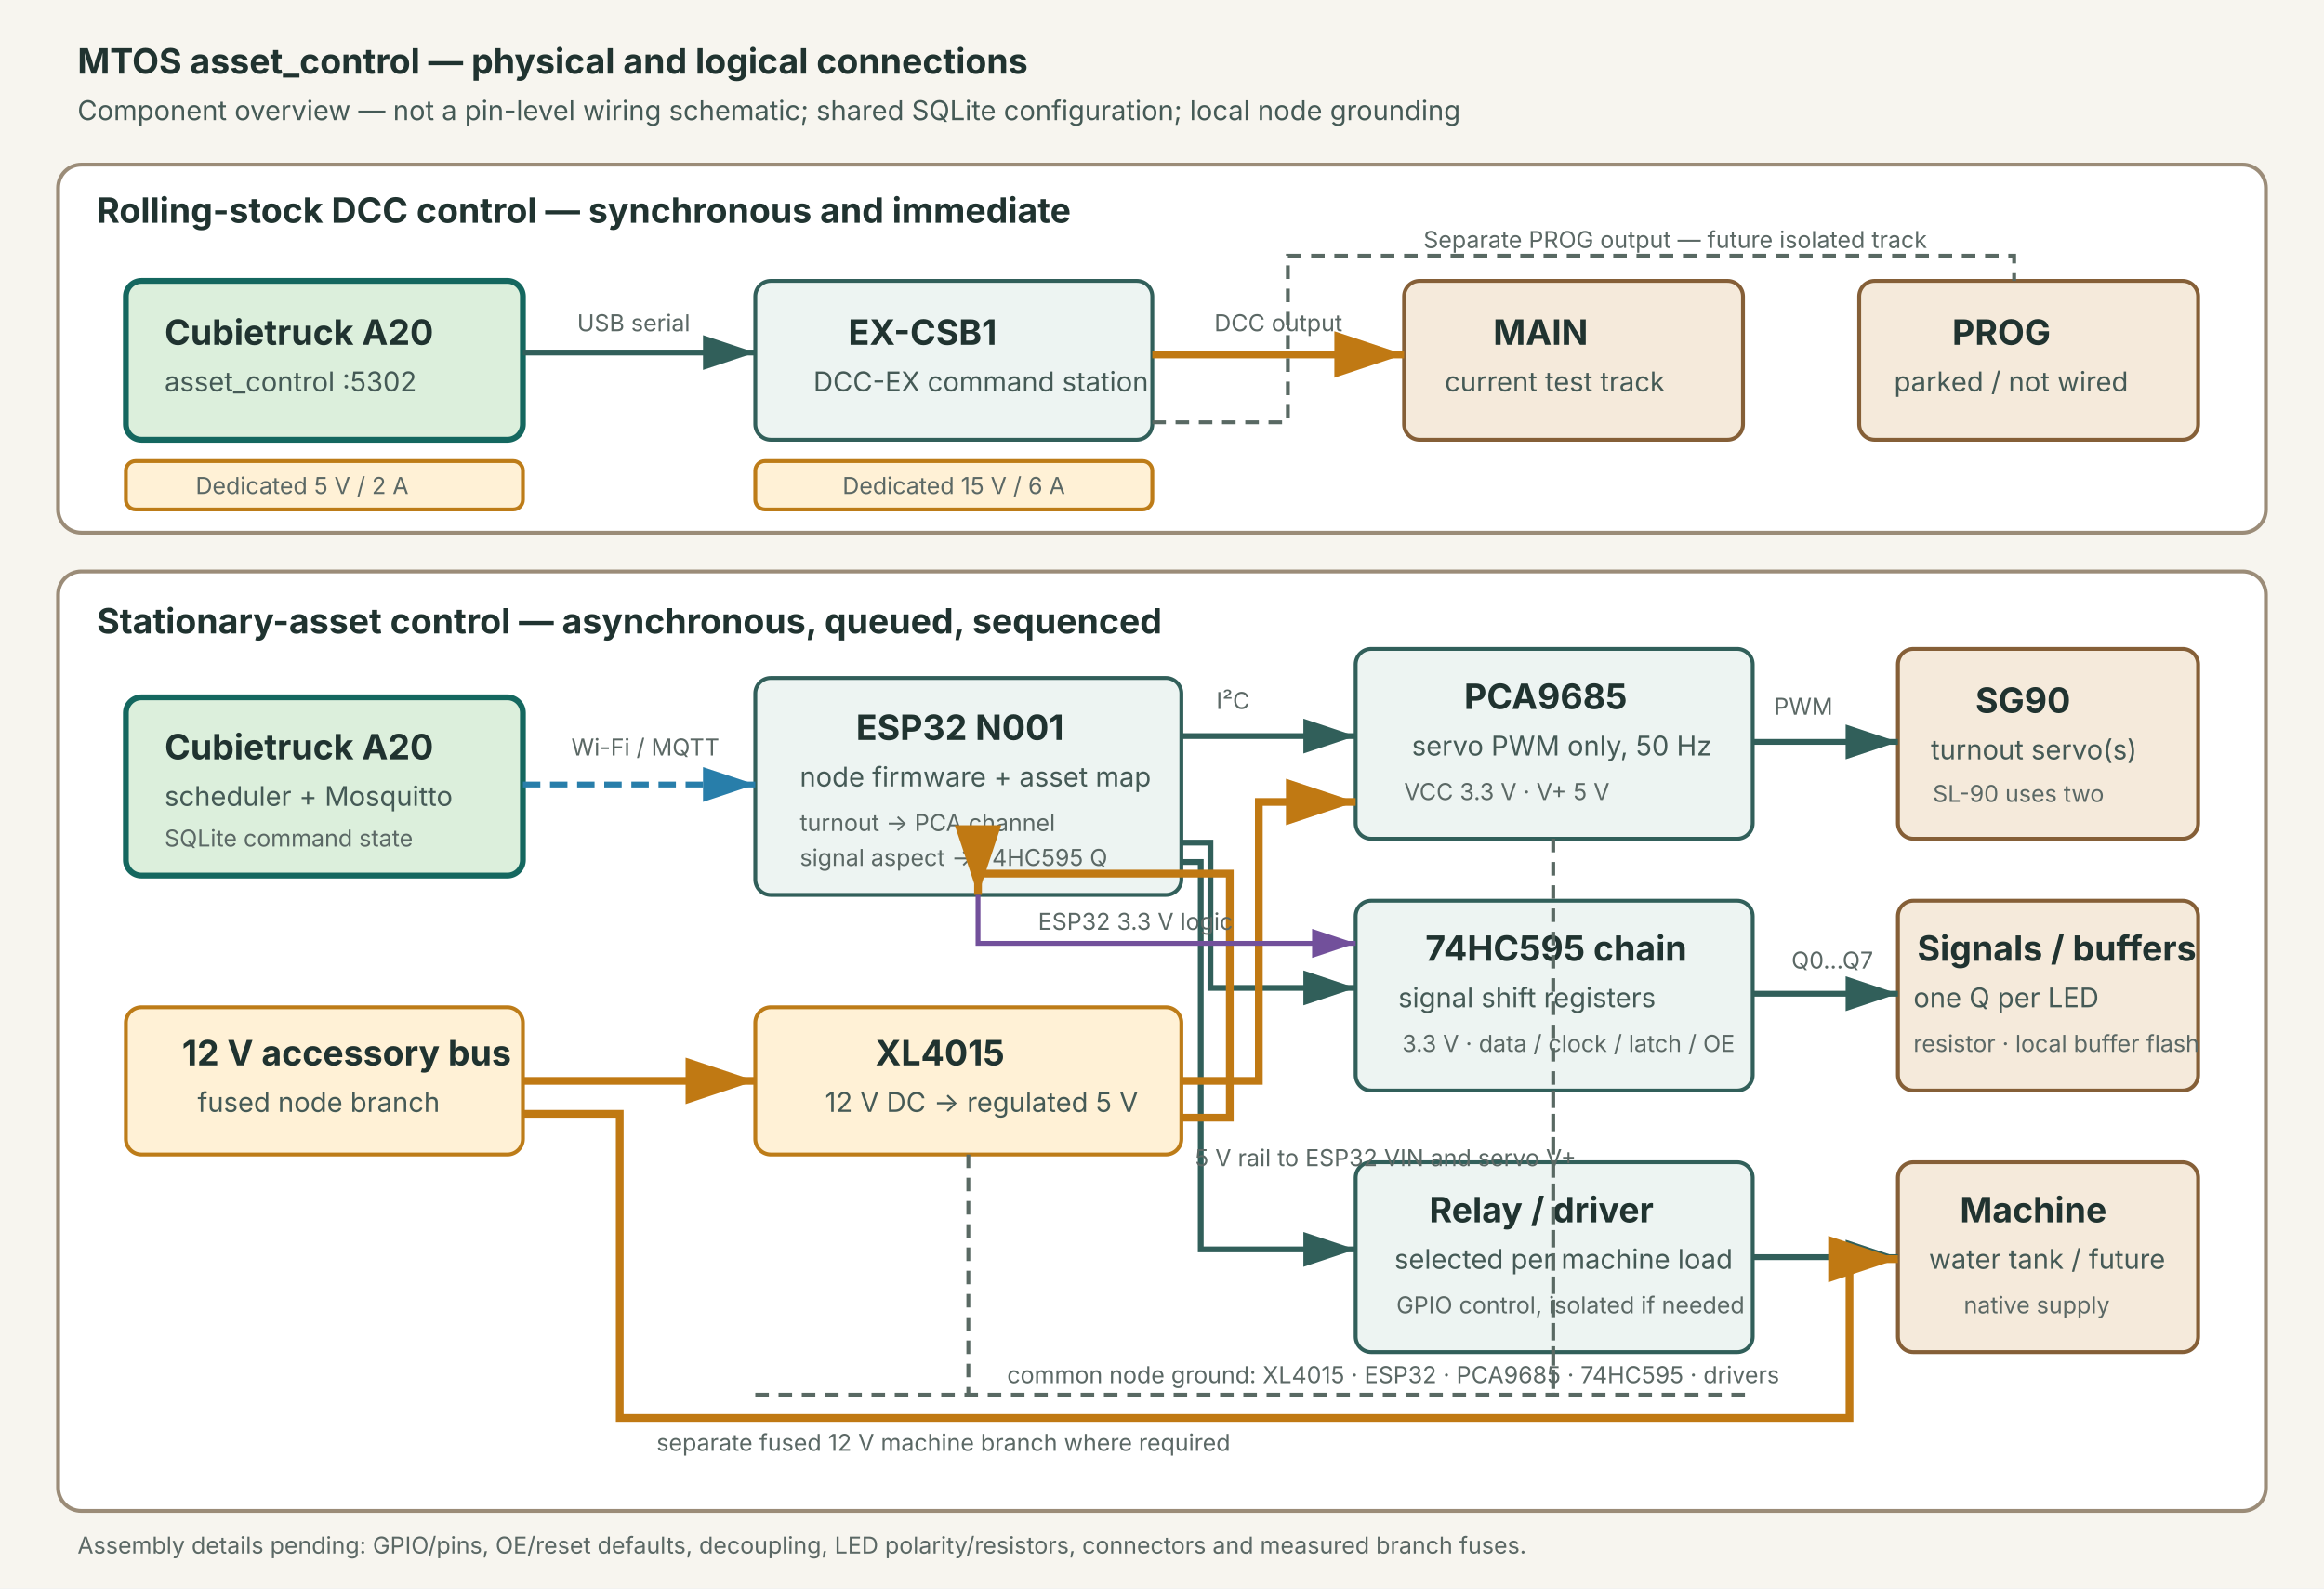
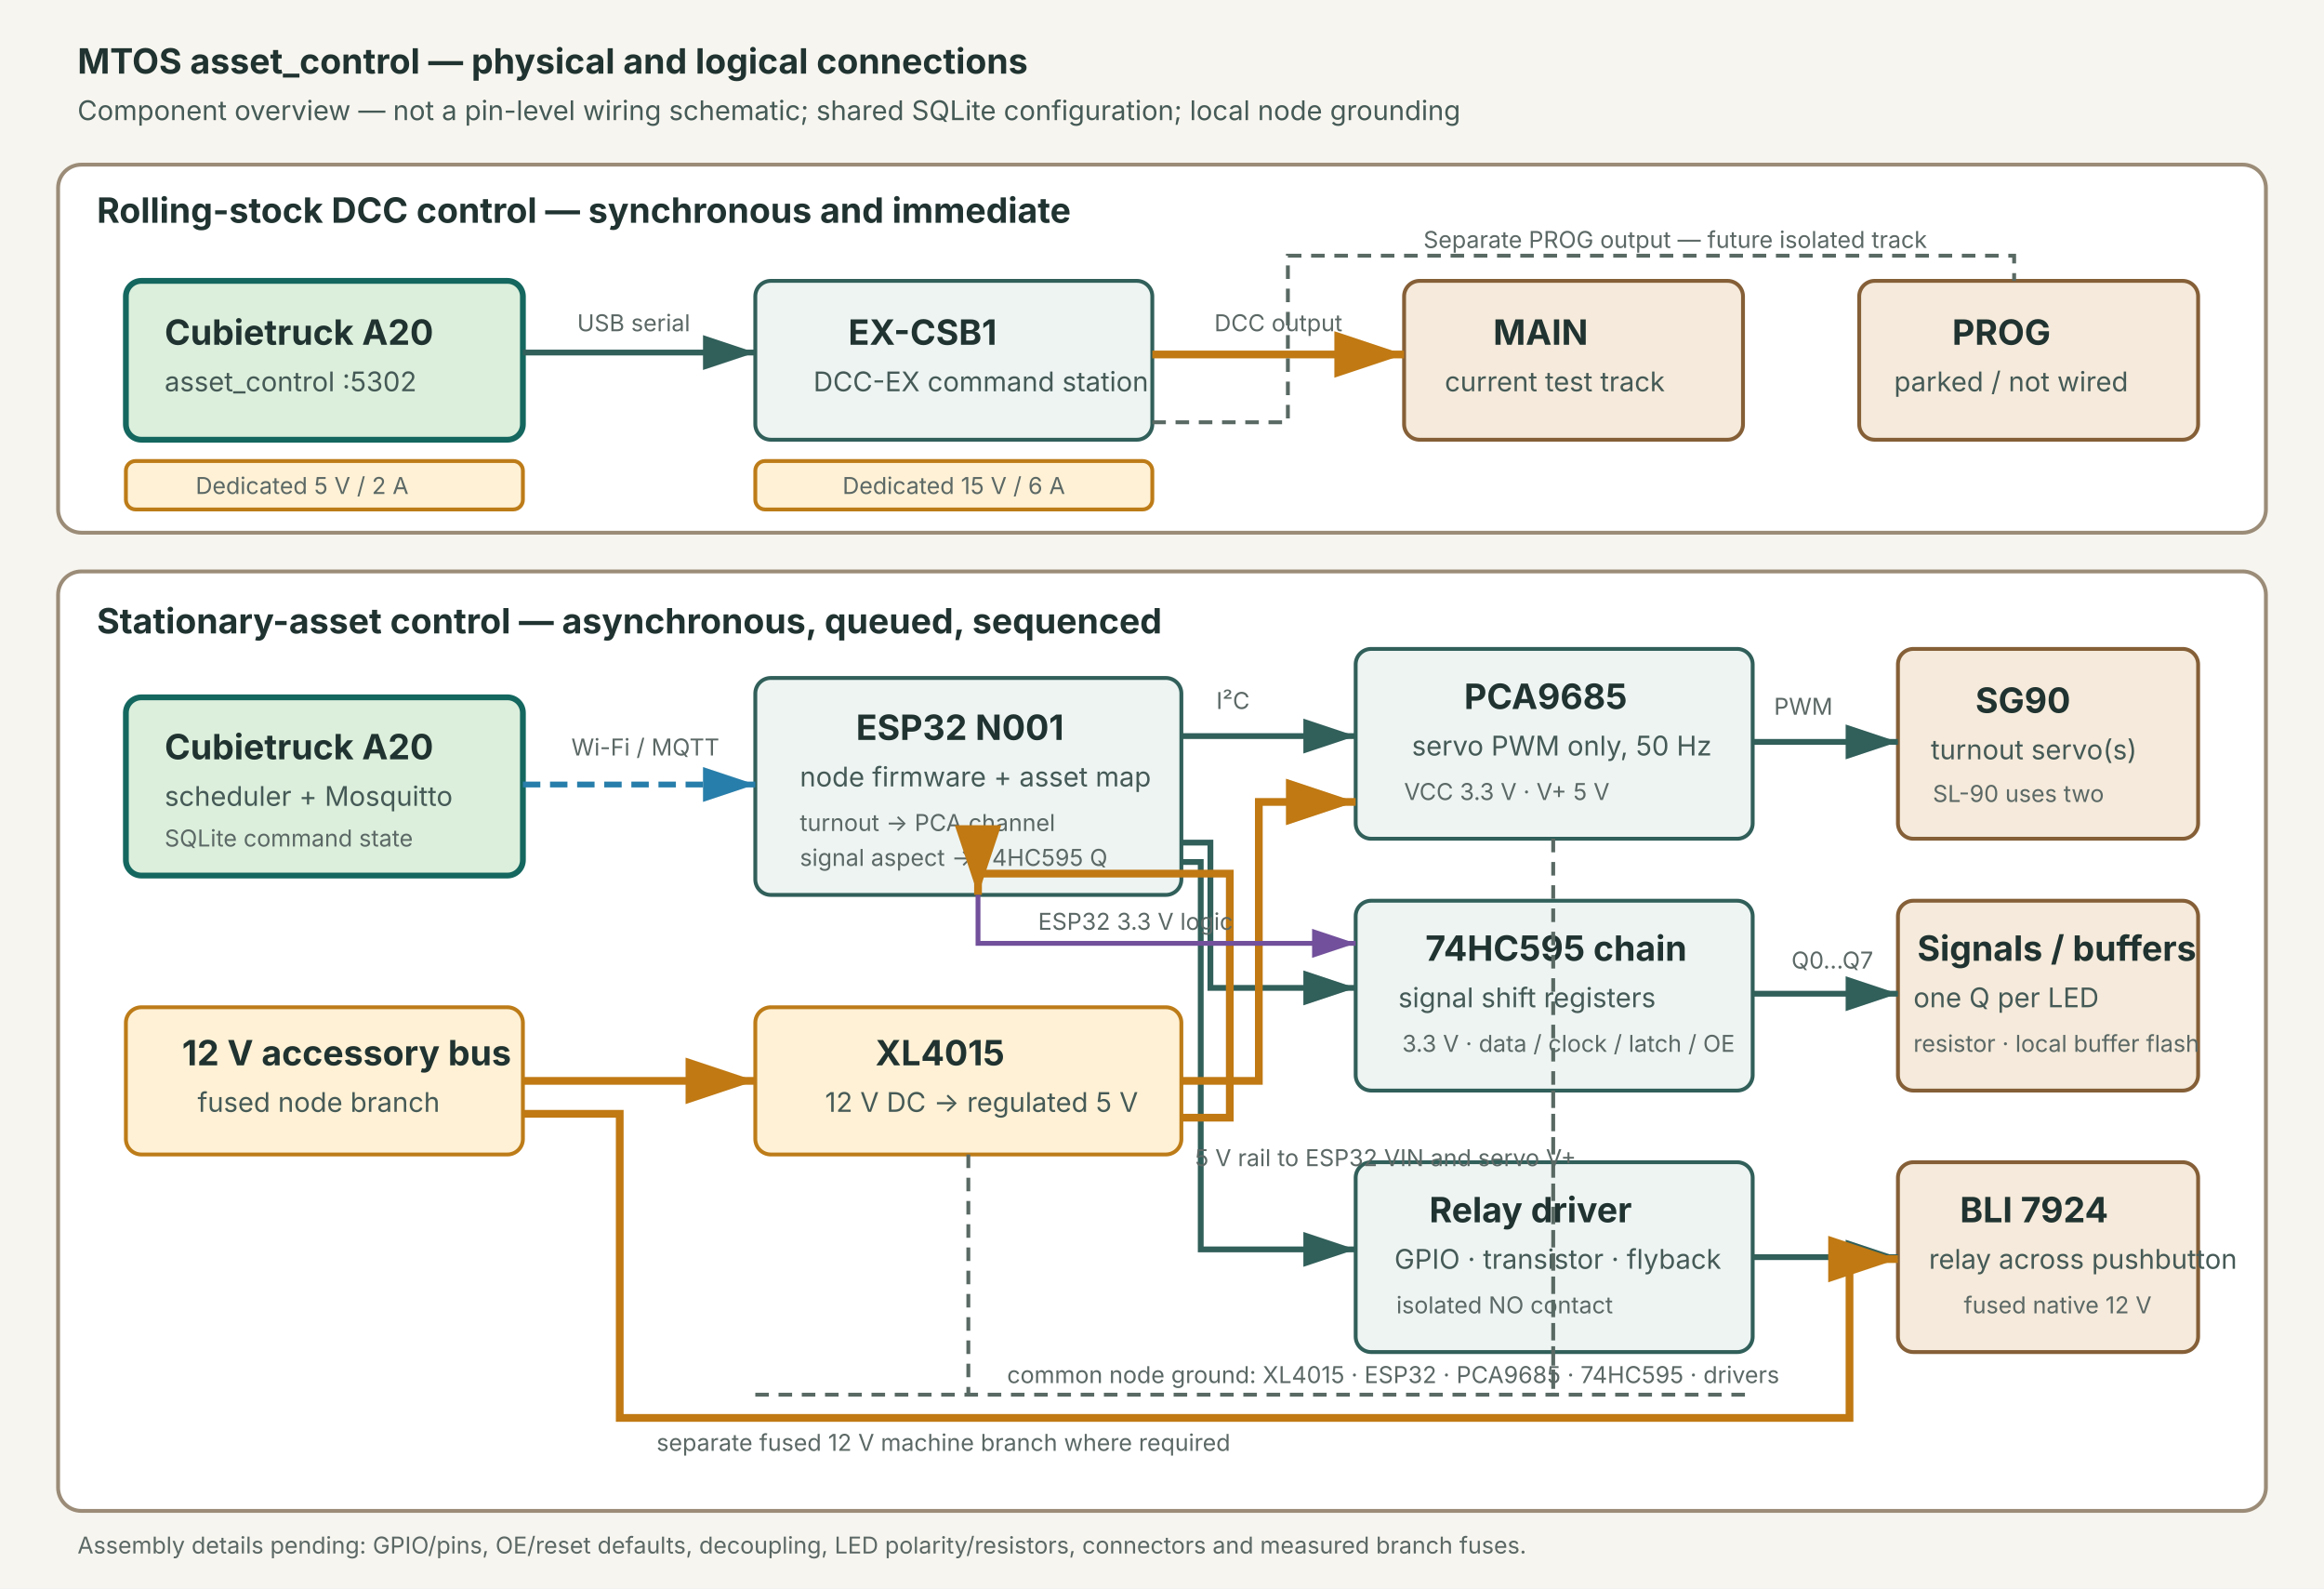
<svg xmlns="http://www.w3.org/2000/svg" width="1200" height="820" viewBox="0 0 1200 820" role="img" aria-labelledby="title desc">
  <defs>
    <style>
      .bg{fill:#f7f5ef}.group{fill:#fff;stroke:#9b8c78;stroke-width:2}.core{fill:#dcefdc;stroke:#14675f;stroke-width:3}.device{fill:#edf4f2;stroke:#315f5a;stroke-width:2}.power{fill:#fff1d6;stroke:#bd7c18;stroke-width:2}.load{fill:#f5eadb;stroke:#855f37;stroke-width:2}.label{font:700 18px Inter,Arial,sans-serif;fill:#203330}.small{font:14px Inter,Arial,sans-serif;fill:#455a56}.tiny{font:12px Inter,Arial,sans-serif;fill:#5b6865}.wire{fill:none;stroke:#315f5a;stroke-width:3;marker-end:url(#arrow)}.logicwire{fill:none;stroke:#72509b;stroke-width:2.5;marker-end:url(#logicarrow)}.powerwire{fill:none;stroke:#c07913;stroke-width:4;marker-end:url(#powerarrow)}.ground{fill:none;stroke:#596963;stroke-width:2;stroke-dasharray:7 5}.radio{fill:none;stroke:#287eaa;stroke-width:3;stroke-dasharray:9 5;marker-end:url(#bluearrow)}
    </style>
    <marker id="arrow" markerWidth="10" markerHeight="10" refX="9" refY="3" orient="auto">
      <path d="M0,0 L9,3 L0,6 Z" fill="#315f5a" />
    </marker>
    <marker id="powerarrow" markerWidth="10" markerHeight="10" refX="9" refY="3" orient="auto">
      <path d="M0,0 L9,3 L0,6 Z" fill="#c07913" />
    </marker>
    <marker id="bluearrow" markerWidth="10" markerHeight="10" refX="9" refY="3" orient="auto">
      <path d="M0,0 L9,3 L0,6 Z" fill="#287eaa" />
    </marker>
    <marker id="logicarrow" markerWidth="10" markerHeight="10" refX="9" refY="3" orient="auto">
      <path d="M0,0 L9,3 L0,6 Z" fill="#72509b" />
    </marker>
  </defs>
  <rect class="bg" width="1200" height="820" />
  <text class="label" x="40" y="38">MTOS asset_control — physical and logical connections</text>
  <text class="small" x="40" y="62">Component overview — not a pin-level wiring schematic; shared SQLite configuration; local node grounding</text>
  <rect class="group" x="30" y="85" width="1140" height="190" rx="12" />
  <text class="label" x="50" y="115">Rolling-stock DCC control — synchronous and immediate</text>
  <rect class="core" x="65" y="145" width="205" height="82" rx="8" />
  <text class="label" x="85" y="178">Cubietruck A20</text>
  <text class="small" x="85" y="202">asset_control :5302</text>
  <rect class="power" x="65" y="238" width="205" height="25" rx="5" />
  <text class="tiny" x="101" y="255">Dedicated 5 V / 2 A</text>
  <rect class="device" x="390" y="145" width="205" height="82" rx="8" />
  <text class="label" x="438" y="178">EX-CSB1</text>
  <text class="small" x="420" y="202">DCC-EX command station</text>
  <rect class="power" x="390" y="238" width="205" height="25" rx="5" />
  <text class="tiny" x="435" y="255">Dedicated 15 V / 6 A</text>
  <rect class="load" x="725" y="145" width="175" height="82" rx="8" />
  <text class="label" x="771" y="178">MAIN</text>
  <text class="small" x="746" y="202">current test track</text>
  <rect class="load" x="960" y="145" width="175" height="82" rx="8" />
  <text class="label" x="1008" y="178">PROG</text>
  <text class="small" x="978" y="202">parked / not wired</text>
  <path class="wire" d="M270 182 H390" />
  <text class="tiny" x="298" y="171">USB serial</text>
  <path class="powerwire" d="M595 183 H725" />
  <text class="tiny" x="627" y="171">DCC output</text>
  <path class="ground" d="M595 218 H665 V132 H1040 V145" />
  <text class="tiny" x="735" y="128">Separate PROG output — future isolated track</text>
  <rect class="group" x="30" y="295" width="1140" height="485" rx="12" />
  <text class="label" x="50" y="327">Stationary-asset control — asynchronous, queued, sequenced</text>
  <rect class="core" x="65" y="360" width="205" height="92" rx="8" />
  <text class="label" x="85" y="392">Cubietruck A20</text>
  <text class="small" x="85" y="416">scheduler + Mosquitto</text>
  <text class="tiny" x="85" y="437">SQLite command state</text>
  <rect class="device" x="390" y="350" width="220" height="112" rx="8" />
  <text class="label" x="442" y="382">ESP32 N001</text>
  <text class="small" x="413" y="406">node firmware + asset map</text>
  <text class="tiny" x="413" y="429">turnout → PCA channel</text>
  <text class="tiny" x="413" y="447">signal aspect → 74HC595 Q</text>
  <path class="radio" d="M270 405 H390" />
  <text class="tiny" x="295" y="390">Wi-Fi / MQTT</text>
  <rect class="power" x="65" y="520" width="205" height="76" rx="8" />
  <text class="label" x="94" y="550">12 V accessory bus</text>
  <text class="small" x="102" y="574">fused node branch</text>
  <rect class="power" x="390" y="520" width="220" height="76" rx="8" />
  <text class="label" x="452" y="550">XL4015</text>
  <text class="small" x="426" y="574">12 V DC → regulated 5 V</text>
  <path class="powerwire" d="M270 558 H390" />
  <rect class="device" x="700" y="335" width="205" height="98" rx="8" />
  <text class="label" x="756" y="366">PCA9685</text>
  <text class="small" x="729" y="390">servo PWM only, 50 Hz</text>
  <text class="tiny" x="725" y="413">VCC 3.3 V · V+ 5 V</text>
  <rect class="load" x="980" y="335" width="155" height="98" rx="8" />
  <text class="label" x="1020" y="368">SG90</text>
  <text class="small" x="997" y="392">turnout servo(s)</text>
  <text class="tiny" x="998" y="414">SL-90 uses two</text>
  <path class="wire" d="M610 380 H700" />
  <text class="tiny" x="628" y="366">I²C</text>
  <path class="wire" d="M905 383 H980" />
  <text class="tiny" x="916" y="369">PWM</text>
  <rect class="device" x="700" y="465" width="205" height="98" rx="8" />
  <text class="label" x="736" y="496">74HC595 chain</text>
  <text class="small" x="722" y="520">signal shift registers</text>
  <text class="tiny" x="724" y="543">3.3 V · data / clock / latch / OE</text>
  <rect class="load" x="980" y="465" width="155" height="98" rx="8" />
  <text class="label" x="990" y="496">Signals / buffers</text>
  <text class="small" x="988" y="520">one Q per LED</text>
  <text class="tiny" x="988" y="543">resistor · local buffer flash</text>
  <path class="wire" d="M610 435 H625 V510 H700" />
  <path class="wire" d="M905 513 H980" />
  <text class="tiny" x="925" y="500">Q0…Q7</text>
  <rect class="device" x="700" y="600" width="205" height="98" rx="8" />
-   <text class="label" x="738" y="631">Relay / driver</text>
-   <text class="small" x="720" y="655">selected per machine load</text>
-   <text class="tiny" x="721" y="678">GPIO control, isolated if needed</text>
+   <text class="label" x="738" y="631">Relay driver</text>
+   <text class="small" x="720" y="655">GPIO · transistor · flyback</text>
+   <text class="tiny" x="721" y="678">isolated NO contact</text>
  <rect class="load" x="980" y="600" width="155" height="98" rx="8" />
-   <text class="label" x="1012" y="631">Machine</text>
-   <text class="small" x="996" y="655">water tank / future</text>
-   <text class="tiny" x="1014" y="678">native supply</text>
+   <text class="label" x="1012" y="631">BLI 7924</text>
+   <text class="small" x="996" y="655">relay across pushbutton</text>
+   <text class="tiny" x="1014" y="678">fused native 12 V</text>
  <path class="wire" d="M610 445 H620 V645 H700" />
  <path class="wire" d="M905 649 H980" />
  <path class="powerwire" d="M610 558 H650 V414 H700" />
  <path class="powerwire" d="M610 577 H635 V451 H505 V462" />
  <text class="tiny" x="617" y="602">5 V rail to ESP32 VIN and servo V+</text>
  <path class="logicwire" d="M505 462 V487 H700" />
  <text class="tiny" x="536" y="480">ESP32 3.3 V logic</text>
  <path class="powerwire" d="M270 575 H320 V732 H955 V650 H980" />
  <text class="tiny" x="339" y="749">separate fused 12 V machine branch where required</text>
  <path class="ground" d="M390 720 H905" />
  <path class="ground" d="M500 596 V720 M802 433 V720 M802 563 V720 M802 698 V720" />
  <text class="tiny" x="520" y="714">common node ground: XL4015 · ESP32 · PCA9685 · 74HC595 · drivers</text>
  <text class="tiny" x="40" y="802">Assembly details pending: GPIO/pins, OE/reset defaults, decoupling, LED polarity/resistors, connectors and measured branch fuses.</text>
</svg>
